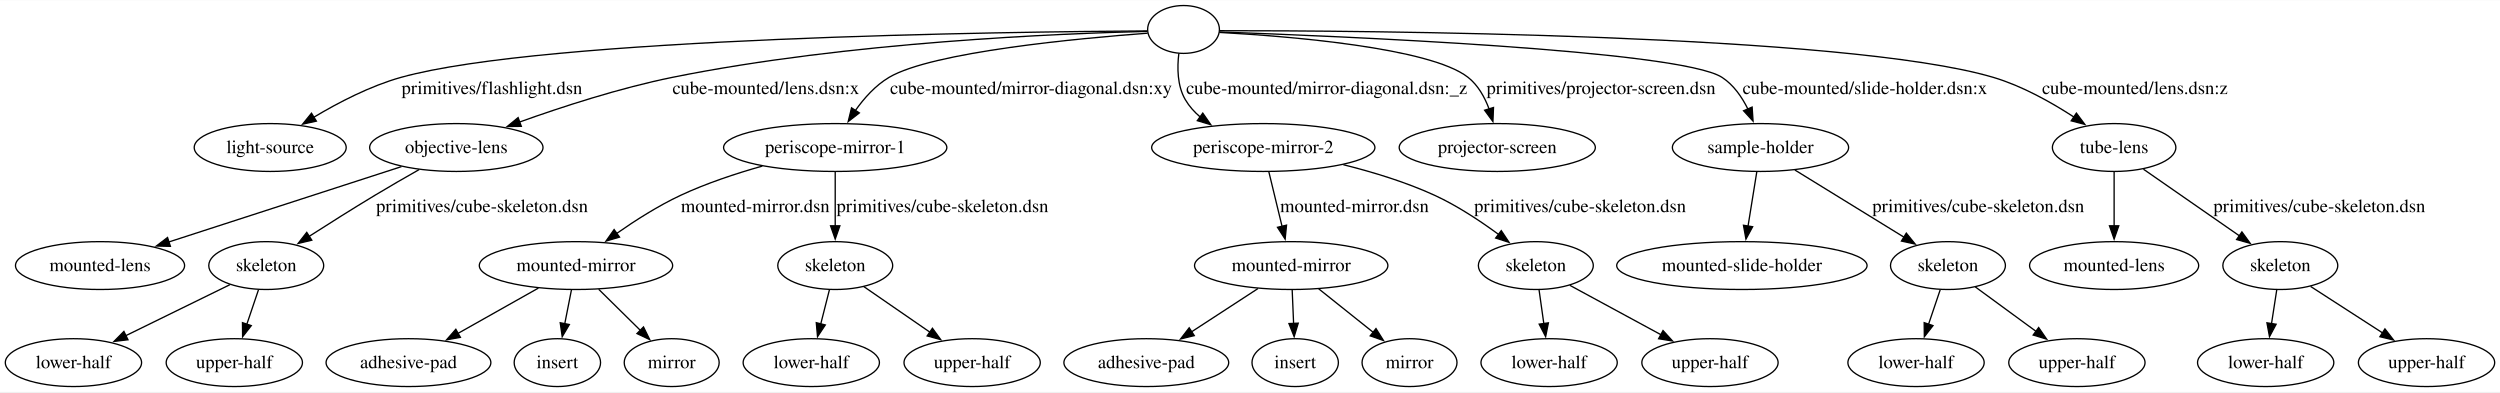
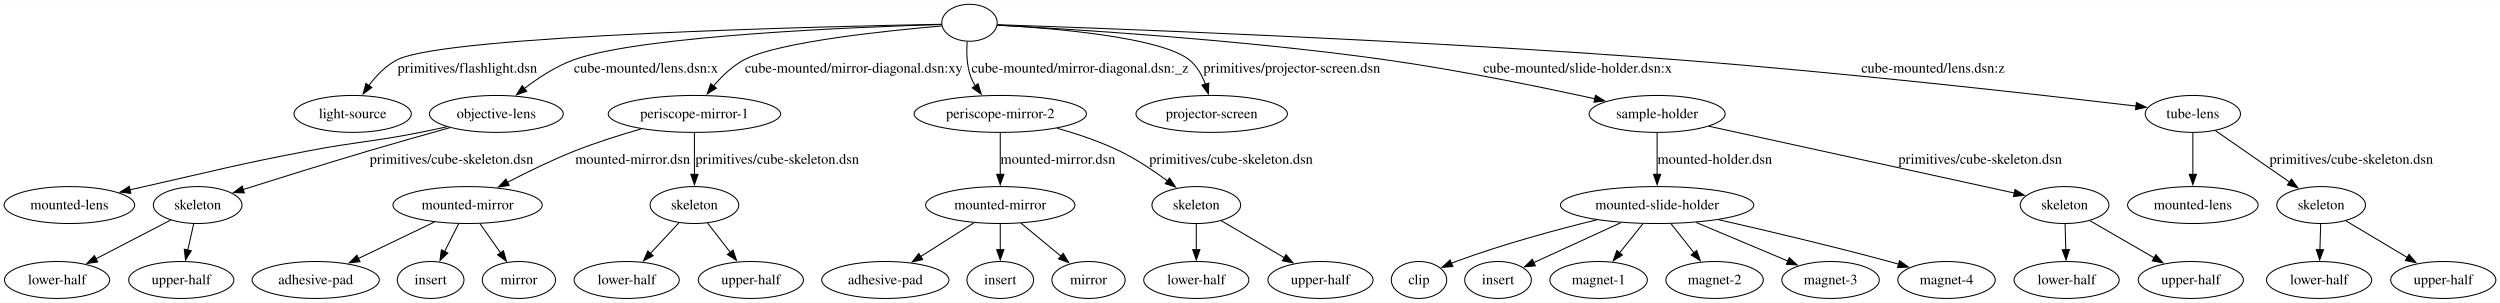
- <svg xmlns="http://www.w3.org/2000/svg" width="1881pt" height="295pt" viewBox="0.00 0.00 1880.51 294.60">
+ <svg xmlns="http://www.w3.org/2000/svg" width="2436pt" height="295pt" viewBox="0.00 0.00 2435.86 294.60">
  <g id="graph0" class="graph" transform="scale(1 1) rotate(0) translate(4 290.6)">
-     <polygon fill="white" stroke="none" points="-4,4 -4,-290.6 1876.51,-290.6 1876.51,4 -4,4" />
+     <polygon fill="white" stroke="none" points="-4,4 -4,-290.6 2431.86,-290.6 2431.86,4 -4,4" />
    <g id="node1" class="node">
-       <ellipse fill="none" stroke="black" cx="886.25" cy="-268.6" rx="27" ry="18" />
+       <ellipse fill="none" stroke="black" cx="940.6" cy="-268.6" rx="27" ry="18" />
    </g>
    <g id="node2" class="node">
-       <ellipse fill="none" stroke="black" cx="199.25" cy="-179.8" rx="57.16" ry="18" />
-       <text text-anchor="middle" x="199.25" y="-175.6" font-family="Times,serif" font-size="14.00">light-source</text>
+       <ellipse fill="none" stroke="black" cx="339.6" cy="-179.8" rx="57.16" ry="18" />
+       <text text-anchor="middle" x="339.6" y="-175.6" font-family="Times,serif" font-size="14.00">light-source</text>
    </g>
    <g id="edge1" class="edge">
-       <path fill="none" stroke="black" d="M859,-267.5C758.03,-266.89 405.47,-262.61 297.76,-232.6 274.52,-226.12 250.51,-213.64 232.02,-202.55" />
-       <polygon fill="black" stroke="black" points="233.98,-199.65 223.64,-197.38 230.31,-205.61 233.98,-199.65" />
-       <text text-anchor="middle" x="366.01" y="-220" font-family="Times,serif" font-size="14.00">primitives/flashlight.dsn</text>
+       <path fill="none" stroke="black" d="M913.45,-267.14C808.22,-265.21 430.73,-256.63 383.11,-232.6 371.94,-226.96 362.54,-217.05 355.36,-207.4" />
+       <polygon fill="black" stroke="black" points="358.33,-205.53 349.8,-199.25 352.54,-209.48 358.33,-205.53" />
+       <text text-anchor="middle" x="451.36" y="-220" font-family="Times,serif" font-size="14.00">primitives/flashlight.dsn</text>
    </g>
    <g id="node3" class="node">
-       <ellipse fill="none" stroke="black" cx="339.25" cy="-179.8" rx="65.2" ry="18" />
-       <text text-anchor="middle" x="339.25" y="-175.6" font-family="Times,serif" font-size="14.00">objective-lens</text>
+       <ellipse fill="none" stroke="black" cx="479.6" cy="-179.8" rx="65.2" ry="18" />
+       <text text-anchor="middle" x="479.6" y="-175.6" font-family="Times,serif" font-size="14.00">objective-lens</text>
    </g>
    <g id="edge2" class="edge">
-       <path fill="none" stroke="black" d="M858.93,-267.14C795.56,-265.65 633.9,-259.3 501.89,-232.6 462.23,-224.58 418.6,-210.37 386.52,-198.87" />
-       <polygon fill="black" stroke="black" points="388.13,-195.73 377.53,-195.6 385.73,-202.3 388.13,-195.73" />
-       <text text-anchor="middle" x="572.07" y="-220" font-family="Times,serif" font-size="14.00">cube-mounted/lens.dsn:x</text>
+       <path fill="none" stroke="black" d="M913.36,-266.91C836.86,-264.68 621.37,-256.41 555.24,-232.6 537.72,-226.29 520.41,-214.93 506.79,-204.45" />
+       <polygon fill="black" stroke="black" points="509.16,-201.87 499.17,-198.36 504.79,-207.34 509.16,-201.87" />
+       <text text-anchor="middle" x="625.42" y="-220" font-family="Times,serif" font-size="14.00">cube-mounted/lens.dsn:x</text>
    </g>
    <g id="node8" class="node">
-       <ellipse fill="none" stroke="black" cx="624.25" cy="-179.8" rx="83.97" ry="18" />
-       <text text-anchor="middle" x="624.25" y="-175.6" font-family="Times,serif" font-size="14.00">periscope-mirror-1</text>
+       <ellipse fill="none" stroke="black" cx="672.6" cy="-179.8" rx="83.97" ry="18" />
+       <text text-anchor="middle" x="672.6" y="-175.6" font-family="Times,serif" font-size="14.00">periscope-mirror-1</text>
    </g>
    <g id="edge3" class="edge">
-       <path fill="none" stroke="black" d="M859.3,-265.8C807.74,-261.97 697.35,-251.74 664.81,-232.6 654.58,-226.58 645.97,-216.92 639.36,-207.56" />
-       <polygon fill="black" stroke="black" points="642.4,-205.82 634.02,-199.34 636.53,-209.64 642.4,-205.82" />
-       <text text-anchor="middle" x="771.53" y="-220" font-family="Times,serif" font-size="14.00">cube-mounted/mirror-diagonal.dsn:xy</text>
+       <path fill="none" stroke="black" d="M913.65,-265.49C862.63,-261.14 754.13,-250.1 721.16,-232.6 709.61,-226.47 699.29,-216.52 691.17,-206.98" />
+       <polygon fill="black" stroke="black" points="694,-204.91 685.03,-199.27 688.52,-209.27 694,-204.91" />
+       <text text-anchor="middle" x="827.88" y="-220" font-family="Times,serif" font-size="14.00">cube-mounted/mirror-diagonal.dsn:xy</text>
    </g>
    <g id="node16" class="node">
-       <ellipse fill="none" stroke="black" cx="946.25" cy="-179.8" rx="83.97" ry="18" />
-       <text text-anchor="middle" x="946.25" y="-175.6" font-family="Times,serif" font-size="14.00">periscope-mirror-2</text>
+       <ellipse fill="none" stroke="black" cx="970.6" cy="-179.8" rx="83.97" ry="18" />
+       <text text-anchor="middle" x="970.6" y="-175.6" font-family="Times,serif" font-size="14.00">periscope-mirror-2</text>
    </g>
    <g id="edge4" class="edge">
-       <path fill="none" stroke="black" d="M882.73,-250.61C881.42,-239.91 881.51,-226.2 887.59,-215.8 890.51,-210.81 894.45,-206.45 898.91,-202.66" />
-       <polygon fill="black" stroke="black" points="900.73,-205.67 906.77,-196.96 896.62,-200 900.73,-205.67" />
-       <text text-anchor="middle" x="993.92" y="-220" font-family="Times,serif" font-size="14.00">cube-mounted/mirror-diagonal.dsn:_z</text>
+       <path fill="none" stroke="black" d="M938.3,-250.27C937.59,-239.95 937.87,-226.76 941.94,-215.8 943.07,-212.76 944.58,-209.8 946.32,-206.96" />
+       <polygon fill="black" stroke="black" points="948.98,-209.25 952,-199.09 943.31,-205.15 948.98,-209.25" />
+       <text text-anchor="middle" x="1048.27" y="-220" font-family="Times,serif" font-size="14.00">cube-mounted/mirror-diagonal.dsn:_z</text>
    </g>
    <g id="node24" class="node">
-       <ellipse fill="none" stroke="black" cx="1122.25" cy="-179.8" rx="73.77" ry="18" />
-       <text text-anchor="middle" x="1122.25" y="-175.6" font-family="Times,serif" font-size="14.00">projector-screen</text>
+       <ellipse fill="none" stroke="black" cx="1176.6" cy="-179.8" rx="73.77" ry="18" />
+       <text text-anchor="middle" x="1176.6" y="-175.6" font-family="Times,serif" font-size="14.00">projector-screen</text>
    </g>
    <g id="edge5" class="edge">
-       <path fill="none" stroke="black" d="M913.17,-266.38C964,-263.58 1071.61,-255.09 1100.25,-232.6 1107.82,-226.66 1112.82,-217.63 1116.11,-208.76" />
-       <polygon fill="black" stroke="black" points="1119.42,-209.9 1118.98,-199.31 1112.72,-207.86 1119.42,-209.9" />
-       <text text-anchor="middle" x="1200.31" y="-220" font-family="Times,serif" font-size="14.00">primitives/projector-screen.dsn</text>
+       <path fill="none" stroke="black" d="M967.52,-266.38C1018.35,-263.58 1125.96,-255.09 1154.6,-232.6 1162.17,-226.66 1167.17,-217.63 1170.46,-208.76" />
+       <polygon fill="black" stroke="black" points="1173.77,-209.9 1173.33,-199.31 1167.07,-207.86 1173.77,-209.9" />
+       <text text-anchor="middle" x="1254.66" y="-220" font-family="Times,serif" font-size="14.00">primitives/projector-screen.dsn</text>
    </g>
    <g id="node25" class="node">
-       <ellipse fill="none" stroke="black" cx="1320.25" cy="-179.8" rx="66.28" ry="18" />
-       <text text-anchor="middle" x="1320.25" y="-175.6" font-family="Times,serif" font-size="14.00">sample-holder</text>
+       <ellipse fill="none" stroke="black" cx="1610.6" cy="-179.8" rx="66.28" ry="18" />
+       <text text-anchor="middle" x="1610.6" y="-175.6" font-family="Times,serif" font-size="14.00">sample-holder</text>
    </g>
    <g id="edge6" class="edge">
-       <path fill="none" stroke="black" d="M913.42,-266.72C999.06,-263.73 1259.61,-253.03 1291.25,-232.6 1299.97,-226.97 1306.31,-217.77 1310.8,-208.67" />
-       <polygon fill="black" stroke="black" points="1313.95,-210.21 1314.66,-199.64 1307.51,-207.46 1313.95,-210.21" />
-       <text text-anchor="middle" x="1398.79" y="-220" font-family="Times,serif" font-size="14.00">cube-mounted/slide-holder.dsn:x</text>
+       <path fill="none" stroke="black" d="M967.73,-266.26C1033.04,-262.81 1204.08,-252.49 1345.6,-232.6 1416.24,-222.67 1496.54,-206.24 1550.05,-194.55" />
+       <polygon fill="black" stroke="black" points="1550.56,-198.02 1559.57,-192.46 1549.06,-191.19 1550.56,-198.02" />
+       <text text-anchor="middle" x="1533.13" y="-220" font-family="Times,serif" font-size="14.00">cube-mounted/slide-holder.dsn:x</text>
+     </g>
+     <g id="node36" class="node">
+       <ellipse fill="none" stroke="black" cx="2132.6" cy="-179.8" rx="46.43" ry="18" />
+       <text text-anchor="middle" x="2132.6" y="-175.6" font-family="Times,serif" font-size="14.00">tube-lens</text>
+     </g>
+     <g id="edge7" class="edge">
+       <path fill="none" stroke="black" d="M967.88,-266.72C1060.66,-263.63 1372.55,-252.35 1629.6,-232.6 1792.66,-220.07 1984.75,-198.35 2077.28,-187.45" />
+       <polygon fill="black" stroke="black" points="2077.58,-190.93 2087.1,-186.28 2076.76,-183.98 2077.58,-190.93" />
+       <text text-anchor="middle" x="1879.43" y="-220" font-family="Times,serif" font-size="14.00">cube-mounted/lens.dsn:z</text>
+     </g>
+     <g id="node4" class="node">
+       <ellipse fill="none" stroke="black" cx="63.6" cy="-91" rx="63.6" ry="18" />
+       <text text-anchor="middle" x="63.6" y="-86.8" font-family="Times,serif" font-size="14.00">mounted-lens</text>
+     </g>
+     <g id="edge8" class="edge">
+       <path fill="none" stroke="black" d="M431.53,-167.3C422.92,-165.37 414.01,-163.46 405.6,-161.8 357.43,-152.3 344.83,-153.02 296.6,-143.8 225.12,-130.13 207.6,-124.99 136.6,-109 132.03,-107.97 127.3,-106.9 122.55,-105.81" />
+       <polygon fill="black" stroke="black" points="123.49,-102.43 112.96,-103.6 121.92,-109.25 123.49,-102.43" />
+     </g>
+     <g id="node5" class="node">
+       <ellipse fill="none" stroke="black" cx="188.6" cy="-91" rx="43.22" ry="18" />
+       <text text-anchor="middle" x="188.6" y="-86.8" font-family="Times,serif" font-size="14.00">skeleton</text>
+     </g>
+     <g id="edge9" class="edge">
+       <path fill="none" stroke="black" d="M434.62,-166.46C410.96,-159.88 381.48,-151.57 355.25,-143.8 313.62,-131.47 266.38,-116.72 232.85,-106.11" />
+       <polygon fill="black" stroke="black" points="234.07,-102.83 223.48,-103.14 231.95,-109.5 234.07,-102.83" />
+       <text text-anchor="middle" x="435.92" y="-131.2" font-family="Times,serif" font-size="14.00">primitives/cube-skeleton.dsn</text>
+     </g>
+     <g id="node6" class="node">
+       <ellipse fill="none" stroke="black" cx="51.6" cy="-18" rx="51.25" ry="18" />
+       <text text-anchor="middle" x="51.6" y="-13.8" font-family="Times,serif" font-size="14.00">lower-half</text>
+     </g>
+     <g id="edge10" class="edge">
+       <path fill="none" stroke="black" d="M162.19,-76.31C141.55,-65.62 112.6,-50.61 89.5,-38.64" />
+       <polygon fill="black" stroke="black" points="91.18,-35.57 80.69,-34.08 87.96,-41.78 91.18,-35.57" />
+     </g>
+     <g id="node7" class="node">
+       <ellipse fill="none" stroke="black" cx="172.6" cy="-18" rx="51.25" ry="18" />
+       <text text-anchor="middle" x="172.6" y="-13.8" font-family="Times,serif" font-size="14.00">upper-half</text>
+     </g>
+     <g id="edge11" class="edge">
+       <path fill="none" stroke="black" d="M184.73,-72.81C183,-65.14 180.92,-55.89 178.97,-47.24" />
+       <polygon fill="black" stroke="black" points="182.39,-46.49 176.77,-37.51 175.56,-48.03 182.39,-46.49" />
+     </g>
+     <g id="node9" class="node">
+       <ellipse fill="none" stroke="black" cx="451.6" cy="-91" rx="72.72" ry="18" />
+       <text text-anchor="middle" x="451.6" y="-86.8" font-family="Times,serif" font-size="14.00">mounted-mirror</text>
+     </g>
+     <g id="edge12" class="edge">
+       <path fill="none" stroke="black" d="M620.7,-165.21C600.34,-159.35 576.94,-151.97 556.23,-143.8 533.86,-134.97 509.74,-123.19 490.31,-113.1" />
+       <polygon fill="black" stroke="black" points="492.14,-110.11 481.66,-108.56 488.89,-116.31 492.14,-110.11" />
+       <text text-anchor="middle" x="612.42" y="-131.2" font-family="Times,serif" font-size="14.00">mounted-mirror.dsn</text>
+     </g>
+     <g id="node13" class="node">
+       <ellipse fill="none" stroke="black" cx="672.6" cy="-91" rx="43.22" ry="18" />
+       <text text-anchor="middle" x="672.6" y="-86.8" font-family="Times,serif" font-size="14.00">skeleton</text>
+     </g>
+     <g id="edge13" class="edge">
+       <path fill="none" stroke="black" d="M672.6,-161.65C672.6,-149.96 672.6,-134.19 672.6,-120.62" />
+       <polygon fill="black" stroke="black" points="676.1,-120.92 672.6,-110.92 669.1,-120.92 676.1,-120.92" />
+       <text text-anchor="middle" x="753.28" y="-131.2" font-family="Times,serif" font-size="14.00">primitives/cube-skeleton.dsn</text>
+     </g>
+     <g id="node10" class="node">
+       <ellipse fill="none" stroke="black" cx="303.6" cy="-18" rx="61.98" ry="18" />
+       <text text-anchor="middle" x="303.6" y="-13.8" font-family="Times,serif" font-size="14.00">adhesive-pad</text>
+     </g>
+     <g id="edge14" class="edge">
+       <path fill="none" stroke="black" d="M419.49,-74.59C397.74,-64.16 368.79,-50.27 345.27,-38.99" />
+       <polygon fill="black" stroke="black" points="346.79,-35.83 336.26,-34.67 343.76,-42.15 346.79,-35.83" />
+     </g>
+     <g id="node11" class="node">
+       <ellipse fill="none" stroke="black" cx="415.6" cy="-18" rx="32.49" ry="18" />
+       <text text-anchor="middle" x="415.6" y="-13.8" font-family="Times,serif" font-size="14.00">insert</text>
+     </g>
+     <g id="edge15" class="edge">
+       <path fill="none" stroke="black" d="M442.89,-72.81C438.76,-64.67 433.73,-54.76 429.13,-45.67" />
+       <polygon fill="black" stroke="black" points="432.32,-44.23 424.67,-36.89 426.07,-47.39 432.32,-44.23" />
+     </g>
+     <g id="node12" class="node">
+       <ellipse fill="none" stroke="black" cx="501.6" cy="-18" rx="35.71" ry="18" />
+       <text text-anchor="middle" x="501.6" y="-13.8" font-family="Times,serif" font-size="14.00">mirror</text>
+     </g>
+     <g id="edge16" class="edge">
+       <path fill="none" stroke="black" d="M463.71,-72.81C469.71,-64.28 477.09,-53.81 483.73,-44.38" />
+       <polygon fill="black" stroke="black" points="486.53,-46.48 489.42,-36.29 480.81,-42.45 486.53,-46.48" />
+     </g>
+     <g id="node14" class="node">
+       <ellipse fill="none" stroke="black" cx="606.6" cy="-18" rx="51.25" ry="18" />
+       <text text-anchor="middle" x="606.6" y="-13.8" font-family="Times,serif" font-size="14.00">lower-half</text>
+     </g>
+     <g id="edge17" class="edge">
+       <path fill="none" stroke="black" d="M657.63,-73.89C649.39,-65.03 638.99,-53.84 629.74,-43.89" />
+       <polygon fill="black" stroke="black" points="632.38,-41.59 623.01,-36.65 627.25,-46.36 632.38,-41.59" />
+     </g>
+     <g id="node15" class="node">
+       <ellipse fill="none" stroke="black" cx="727.6" cy="-18" rx="51.25" ry="18" />
+       <text text-anchor="middle" x="727.6" y="-13.8" font-family="Times,serif" font-size="14.00">upper-half</text>
+     </g>
+     <g id="edge18" class="edge">
+       <path fill="none" stroke="black" d="M685.36,-73.53C691.93,-65.05 700.09,-54.52 707.48,-44.97" />
+       <polygon fill="black" stroke="black" points="710.25,-47.12 713.61,-37.07 704.72,-42.83 710.25,-47.12" />
+     </g>
+     <g id="node17" class="node">
+       <ellipse fill="none" stroke="black" cx="970.6" cy="-91" rx="72.72" ry="18" />
+       <text text-anchor="middle" x="970.6" y="-86.8" font-family="Times,serif" font-size="14.00">mounted-mirror</text>
+     </g>
+     <g id="edge19" class="edge">
+       <path fill="none" stroke="black" d="M970.6,-161.65C970.6,-149.96 970.6,-134.19 970.6,-120.62" />
+       <polygon fill="black" stroke="black" points="974.1,-120.92 970.6,-110.92 967.1,-120.92 974.1,-120.92" />
+       <text text-anchor="middle" x="1026.79" y="-131.2" font-family="Times,serif" font-size="14.00">mounted-mirror.dsn</text>
+     </g>
+     <g id="node21" class="node">
+       <ellipse fill="none" stroke="black" cx="1161.6" cy="-91" rx="43.22" ry="18" />
+       <text text-anchor="middle" x="1161.6" y="-86.8" font-family="Times,serif" font-size="14.00">skeleton</text>
+     </g>
+     <g id="edge20" class="edge">
+       <path fill="none" stroke="black" d="M1025.92,-165.9C1045.59,-160.34 1067.55,-152.97 1086.6,-143.8 1103.17,-135.82 1120.15,-124.42 1133.75,-114.34" />
+       <polygon fill="black" stroke="black" points="1135.53,-117.38 1141.38,-108.55 1131.3,-111.81 1135.53,-117.38" />
+       <text text-anchor="middle" x="1195.44" y="-131.2" font-family="Times,serif" font-size="14.00">primitives/cube-skeleton.dsn</text>
+     </g>
+     <g id="node18" class="node">
+       <ellipse fill="none" stroke="black" cx="858.6" cy="-18" rx="61.98" ry="18" />
+       <text text-anchor="middle" x="858.6" y="-13.8" font-family="Times,serif" font-size="14.00">adhesive-pad</text>
+     </g>
+     <g id="edge21" class="edge">
+       <path fill="none" stroke="black" d="M944.91,-73.71C929.47,-63.92 909.63,-51.35 892.87,-40.72" />
+       <polygon fill="black" stroke="black" points="895.01,-37.93 884.69,-35.54 891.26,-43.85 895.01,-37.93" />
+     </g>
+     <g id="node19" class="node">
+       <ellipse fill="none" stroke="black" cx="970.6" cy="-18" rx="32.49" ry="18" />
+       <text text-anchor="middle" x="970.6" y="-13.8" font-family="Times,serif" font-size="14.00">insert</text>
+     </g>
+     <g id="edge22" class="edge">
+       <path fill="none" stroke="black" d="M970.6,-72.81C970.6,-65.23 970.6,-56.1 970.6,-47.54" />
+       <polygon fill="black" stroke="black" points="974.1,-47.54 970.6,-37.54 967.1,-47.54 974.1,-47.54" />
+     </g>
+     <g id="node20" class="node">
+       <ellipse fill="none" stroke="black" cx="1056.6" cy="-18" rx="35.71" ry="18" />
+       <text text-anchor="middle" x="1056.6" y="-13.8" font-family="Times,serif" font-size="14.00">mirror</text>
+     </g>
+     <g id="edge23" class="edge">
+       <path fill="none" stroke="black" d="M990.55,-73.53C1002.21,-63.91 1017.08,-51.63 1029.76,-41.16" />
+       <polygon fill="black" stroke="black" points="1031.87,-43.96 1037.35,-34.89 1027.41,-38.56 1031.87,-43.96" />
+     </g>
+     <g id="node22" class="node">
+       <ellipse fill="none" stroke="black" cx="1161.6" cy="-18" rx="51.25" ry="18" />
+       <text text-anchor="middle" x="1161.6" y="-13.8" font-family="Times,serif" font-size="14.00">lower-half</text>
+     </g>
+     <g id="edge24" class="edge">
+       <path fill="none" stroke="black" d="M1161.6,-72.81C1161.6,-65.23 1161.6,-56.1 1161.6,-47.54" />
+       <polygon fill="black" stroke="black" points="1165.1,-47.54 1161.6,-37.54 1158.1,-47.54 1165.1,-47.54" />
+     </g>
+     <g id="node23" class="node">
+       <ellipse fill="none" stroke="black" cx="1282.6" cy="-18" rx="51.25" ry="18" />
+       <text text-anchor="middle" x="1282.6" y="-13.8" font-family="Times,serif" font-size="14.00">upper-half</text>
+     </g>
+     <g id="edge25" class="edge">
+       <path fill="none" stroke="black" d="M1185.8,-75.8C1203.42,-65.46 1227.55,-51.3 1247.32,-39.7" />
+       <polygon fill="black" stroke="black" points="1249.04,-42.75 1255.89,-34.67 1245.5,-36.72 1249.04,-42.75" />
+     </g>
+     <g id="node26" class="node">
+       <ellipse fill="none" stroke="black" cx="1610.6" cy="-91" rx="94.17" ry="18" />
+       <text text-anchor="middle" x="1610.6" y="-86.8" font-family="Times,serif" font-size="14.00">mounted-slide-holder</text>
+     </g>
+     <g id="edge26" class="edge">
+       <path fill="none" stroke="black" d="M1610.6,-161.65C1610.6,-149.96 1610.6,-134.19 1610.6,-120.62" />
+       <polygon fill="black" stroke="black" points="1614.1,-120.92 1610.6,-110.92 1607.1,-120.92 1614.1,-120.92" />
+       <text text-anchor="middle" x="1666.79" y="-131.2" font-family="Times,serif" font-size="14.00">mounted-holder.dsn</text>
+     </g>
+     <g id="node33" class="node">
+       <ellipse fill="none" stroke="black" cx="2007.6" cy="-91" rx="43.22" ry="18" />
+       <text text-anchor="middle" x="2007.6" y="-86.8" font-family="Times,serif" font-size="14.00">skeleton</text>
+     </g>
+     <g id="edge27" class="edge">
+       <path fill="none" stroke="black" d="M1660.88,-167.81C1737.59,-151.04 1882.89,-119.27 1958.74,-102.68" />
+       <polygon fill="black" stroke="black" points="1959.36,-106.13 1968.38,-100.58 1957.86,-99.29 1959.36,-106.13" />
+       <text text-anchor="middle" x="1925.34" y="-131.2" font-family="Times,serif" font-size="14.00">primitives/cube-skeleton.dsn</text>
+     </g>
+     <g id="node27" class="node">
+       <ellipse fill="none" stroke="black" cx="1378.6" cy="-18" rx="27" ry="18" />
+       <text text-anchor="middle" x="1378.6" y="-13.8" font-family="Times,serif" font-size="14.00">clip</text>
+     </g>
+     <g id="edge28" class="edge">
+       <path fill="none" stroke="black" d="M1551.88,-76.63C1512.5,-66.99 1459.78,-52.75 1414.6,-36 1413.06,-35.43 1411.5,-34.82 1409.93,-34.18" />
+       <polygon fill="black" stroke="black" points="1411.61,-31.1 1401.05,-30.29 1408.81,-37.51 1411.61,-31.1" />
+     </g>
+     <g id="node28" class="node">
+       <ellipse fill="none" stroke="black" cx="1455.6" cy="-18" rx="32.49" ry="18" />
+       <text text-anchor="middle" x="1455.6" y="-13.8" font-family="Times,serif" font-size="14.00">insert</text>
+     </g>
+     <g id="edge29" class="edge">
+       <path fill="none" stroke="black" d="M1575.43,-73.89C1549.95,-62.22 1515.67,-46.51 1490.3,-34.89" />
+       <polygon fill="black" stroke="black" points="1491.95,-31.8 1481.4,-30.82 1489.04,-38.16 1491.95,-31.8" />
+     </g>
+     <g id="node29" class="node">
+       <ellipse fill="none" stroke="black" cx="1553.6" cy="-18" rx="47.5" ry="18" />
+       <text text-anchor="middle" x="1553.6" y="-13.8" font-family="Times,serif" font-size="14.00">magnet-1</text>
+     </g>
+     <g id="edge30" class="edge">
+       <path fill="none" stroke="black" d="M1596.8,-72.81C1589.98,-64.32 1581.62,-53.9 1574.07,-44.49" />
+       <polygon fill="black" stroke="black" points="1576.82,-42.33 1567.83,-36.72 1571.36,-46.71 1576.82,-42.33" />
    </g>
    <g id="node30" class="node">
-       <ellipse fill="none" stroke="black" cx="1586.25" cy="-179.8" rx="46.43" ry="18" />
-       <text text-anchor="middle" x="1586.25" y="-175.6" font-family="Times,serif" font-size="14.00">tube-lens</text>
-     </g>
-     <g id="edge7" class="edge">
-       <path fill="none" stroke="black" d="M913.42,-267.68C1016.59,-267.72 1383.92,-265.51 1495.25,-232.6 1516.97,-226.18 1539.09,-213.75 1556.09,-202.67" />
-       <polygon fill="black" stroke="black" points="1557.87,-205.69 1564.21,-197.2 1553.96,-199.88 1557.87,-205.69" />
-       <text text-anchor="middle" x="1601.88" y="-220" font-family="Times,serif" font-size="14.00">cube-mounted/lens.dsn:z</text>
-     </g>
-     <g id="node4" class="node">
-       <ellipse fill="none" stroke="black" cx="71.25" cy="-91" rx="63.6" ry="18" />
-       <text text-anchor="middle" x="71.25" y="-86.8" font-family="Times,serif" font-size="14.00">mounted-lens</text>
-     </g>
-     <g id="edge8" class="edge">
-       <path fill="none" stroke="black" d="M297.97,-165.43C250.91,-150.19 173.93,-125.26 122.93,-108.74" />
-       <polygon fill="black" stroke="black" points="124.18,-105.46 113.59,-105.71 122.02,-112.12 124.18,-105.46" />
-     </g>
-     <g id="node5" class="node">
-       <ellipse fill="none" stroke="black" cx="196.25" cy="-91" rx="43.22" ry="18" />
-       <text text-anchor="middle" x="196.25" y="-86.8" font-family="Times,serif" font-size="14.00">skeleton</text>
-     </g>
-     <g id="edge9" class="edge">
-       <path fill="none" stroke="black" d="M311.3,-163.22C300.77,-157.25 288.72,-150.31 277.9,-143.8 261.38,-133.86 243.25,-122.41 228.28,-112.81" />
-       <polygon fill="black" stroke="black" points="230.53,-110.09 220.22,-107.62 226.74,-115.98 230.53,-110.09" />
-       <text text-anchor="middle" x="358.58" y="-131.2" font-family="Times,serif" font-size="14.00">primitives/cube-skeleton.dsn</text>
-     </g>
-     <g id="node6" class="node">
-       <ellipse fill="none" stroke="black" cx="51.25" cy="-18" rx="51.25" ry="18" />
-       <text text-anchor="middle" x="51.25" y="-13.8" font-family="Times,serif" font-size="14.00">lower-half</text>
-     </g>
-     <g id="edge10" class="edge">
-       <path fill="none" stroke="black" d="M168.98,-76.65C146.87,-65.82 115.42,-50.42 90.59,-38.26" />
-       <polygon fill="black" stroke="black" points="92.27,-35.19 81.75,-33.93 89.2,-41.48 92.27,-35.19" />
-     </g>
-     <g id="node7" class="node">
-       <ellipse fill="none" stroke="black" cx="172.25" cy="-18" rx="51.25" ry="18" />
-       <text text-anchor="middle" x="172.25" y="-13.8" font-family="Times,serif" font-size="14.00">upper-half</text>
-     </g>
-     <g id="edge11" class="edge">
-       <path fill="none" stroke="black" d="M190.44,-72.81C187.79,-64.96 184.58,-55.47 181.6,-46.66" />
-       <polygon fill="black" stroke="black" points="185.01,-45.82 178.49,-37.46 178.38,-48.06 185.01,-45.82" />
-     </g>
-     <g id="node9" class="node">
-       <ellipse fill="none" stroke="black" cx="429.25" cy="-91" rx="72.72" ry="18" />
-       <text text-anchor="middle" x="429.25" y="-86.8" font-family="Times,serif" font-size="14.00">mounted-mirror</text>
-     </g>
-     <g id="edge12" class="edge">
-       <path fill="none" stroke="black" d="M569.45,-165.85C549.59,-160.25 527.28,-152.87 507.88,-143.8 491.16,-135.98 473.89,-124.98 459.81,-115.12" />
-       <polygon fill="black" stroke="black" points="462.01,-112.4 451.85,-109.42 457.94,-118.09 462.01,-112.4" />
-       <text text-anchor="middle" x="564.07" y="-131.2" font-family="Times,serif" font-size="14.00">mounted-mirror.dsn</text>
-     </g>
-     <g id="node13" class="node">
-       <ellipse fill="none" stroke="black" cx="624.25" cy="-91" rx="43.22" ry="18" />
-       <text text-anchor="middle" x="624.25" y="-86.8" font-family="Times,serif" font-size="14.00">skeleton</text>
-     </g>
-     <g id="edge13" class="edge">
-       <path fill="none" stroke="black" d="M624.25,-161.65C624.25,-149.96 624.25,-134.19 624.25,-120.62" />
-       <polygon fill="black" stroke="black" points="627.75,-120.92 624.25,-110.92 620.75,-120.92 627.75,-120.92" />
-       <text text-anchor="middle" x="704.93" y="-131.2" font-family="Times,serif" font-size="14.00">primitives/cube-skeleton.dsn</text>
-     </g>
-     <g id="node10" class="node">
-       <ellipse fill="none" stroke="black" cx="303.25" cy="-18" rx="61.98" ry="18" />
-       <text text-anchor="middle" x="303.25" y="-13.8" font-family="Times,serif" font-size="14.00">adhesive-pad</text>
-     </g>
-     <g id="edge14" class="edge">
-       <path fill="none" stroke="black" d="M400.98,-74.07C383.14,-64.02 359.9,-50.92 340.57,-40.03" />
-       <polygon fill="black" stroke="black" points="342.32,-37 331.89,-35.14 338.88,-43.09 342.32,-37" />
-     </g>
-     <g id="node11" class="node">
-       <ellipse fill="none" stroke="black" cx="415.25" cy="-18" rx="32.49" ry="18" />
-       <text text-anchor="middle" x="415.25" y="-13.8" font-family="Times,serif" font-size="14.00">insert</text>
-     </g>
-     <g id="edge15" class="edge">
-       <path fill="none" stroke="black" d="M425.86,-72.81C424.35,-65.14 422.53,-55.89 420.82,-47.24" />
-       <polygon fill="black" stroke="black" points="424.27,-46.65 418.9,-37.51 417.4,-48 424.27,-46.65" />
-     </g>
-     <g id="node12" class="node">
-       <ellipse fill="none" stroke="black" cx="501.25" cy="-18" rx="35.71" ry="18" />
-       <text text-anchor="middle" x="501.25" y="-13.8" font-family="Times,serif" font-size="14.00">mirror</text>
-     </g>
-     <g id="edge16" class="edge">
-       <path fill="none" stroke="black" d="M446.32,-73.17C455.67,-63.95 467.42,-52.37 477.64,-42.29" />
-       <polygon fill="black" stroke="black" points="480.04,-44.83 484.71,-35.32 475.13,-39.85 480.04,-44.83" />
-     </g>
-     <g id="node14" class="node">
-       <ellipse fill="none" stroke="black" cx="606.25" cy="-18" rx="51.25" ry="18" />
-       <text text-anchor="middle" x="606.25" y="-13.8" font-family="Times,serif" font-size="14.00">lower-half</text>
-     </g>
-     <g id="edge17" class="edge">
-       <path fill="none" stroke="black" d="M619.9,-72.81C617.93,-65.05 615.55,-55.68 613.34,-46.95" />
-       <polygon fill="black" stroke="black" points="616.79,-46.33 610.94,-37.5 610.01,-48.05 616.79,-46.33" />
-     </g>
-     <g id="node15" class="node">
-       <ellipse fill="none" stroke="black" cx="727.25" cy="-18" rx="51.25" ry="18" />
-       <text text-anchor="middle" x="727.25" y="-13.8" font-family="Times,serif" font-size="14.00">upper-half</text>
-     </g>
-     <g id="edge18" class="edge">
-       <path fill="none" stroke="black" d="M645.6,-75.29C660.08,-65.31 679.47,-51.94 695.72,-40.73" />
-       <polygon fill="black" stroke="black" points="697.38,-43.85 703.62,-35.29 693.4,-38.08 697.38,-43.85" />
-     </g>
-     <g id="node17" class="node">
-       <ellipse fill="none" stroke="black" cx="967.25" cy="-91" rx="72.72" ry="18" />
-       <text text-anchor="middle" x="967.25" y="-86.8" font-family="Times,serif" font-size="14.00">mounted-mirror</text>
-     </g>
-     <g id="edge19" class="edge">
-       <path fill="none" stroke="black" d="M950.4,-161.65C953.26,-149.84 957.12,-133.87 960.43,-120.21" />
-       <polygon fill="black" stroke="black" points="963.74,-121.42 962.69,-110.88 956.93,-119.78 963.74,-121.42" />
-       <text text-anchor="middle" x="1014.82" y="-131.2" font-family="Times,serif" font-size="14.00">mounted-mirror.dsn</text>
-     </g>
-     <g id="node21" class="node">
-       <ellipse fill="none" stroke="black" cx="1151.25" cy="-91" rx="43.22" ry="18" />
-       <text text-anchor="middle" x="1151.25" y="-86.8" font-family="Times,serif" font-size="14.00">skeleton</text>
-     </g>
-     <g id="edge20" class="edge">
-       <path fill="none" stroke="black" d="M1006.47,-166.87C1028.66,-161.34 1053.65,-153.75 1075.25,-143.8 1092.22,-135.98 1109.56,-124.49 1123.38,-114.32" />
-       <polygon fill="black" stroke="black" points="1125.26,-117.28 1131.13,-108.46 1121.04,-111.7 1125.26,-117.28" />
-       <text text-anchor="middle" x="1184.53" y="-131.2" font-family="Times,serif" font-size="14.00">primitives/cube-skeleton.dsn</text>
-     </g>
-     <g id="node18" class="node">
-       <ellipse fill="none" stroke="black" cx="858.25" cy="-18" rx="61.98" ry="18" />
-       <text text-anchor="middle" x="858.25" y="-13.8" font-family="Times,serif" font-size="14.00">adhesive-pad</text>
-     </g>
-     <g id="edge21" class="edge">
-       <path fill="none" stroke="black" d="M942.25,-73.71C927.46,-64.08 908.54,-51.76 892.4,-41.24" />
-       <polygon fill="black" stroke="black" points="894.33,-38.32 884.04,-35.79 890.51,-44.19 894.33,-38.32" />
-     </g>
-     <g id="node19" class="node">
-       <ellipse fill="none" stroke="black" cx="970.25" cy="-18" rx="32.49" ry="18" />
-       <text text-anchor="middle" x="970.25" y="-13.8" font-family="Times,serif" font-size="14.00">insert</text>
-     </g>
-     <g id="edge22" class="edge">
-       <path fill="none" stroke="black" d="M967.98,-72.81C968.3,-65.14 968.69,-55.89 969.06,-47.24" />
-       <polygon fill="black" stroke="black" points="972.54,-47.68 969.47,-37.54 965.55,-47.38 972.54,-47.68" />
-     </g>
-     <g id="node20" class="node">
-       <ellipse fill="none" stroke="black" cx="1056.25" cy="-18" rx="35.71" ry="18" />
-       <text text-anchor="middle" x="1056.25" y="-13.8" font-family="Times,serif" font-size="14.00">mirror</text>
-     </g>
-     <g id="edge23" class="edge">
-       <path fill="none" stroke="black" d="M987.9,-73.53C1000.16,-63.75 1015.86,-51.22 1029.12,-40.64" />
-       <polygon fill="black" stroke="black" points="1031.02,-43.61 1036.66,-34.63 1026.66,-38.13 1031.02,-43.61" />
-     </g>
-     <g id="node22" class="node">
-       <ellipse fill="none" stroke="black" cx="1161.25" cy="-18" rx="51.25" ry="18" />
-       <text text-anchor="middle" x="1161.25" y="-13.8" font-family="Times,serif" font-size="14.00">lower-half</text>
-     </g>
-     <g id="edge24" class="edge">
-       <path fill="none" stroke="black" d="M1153.67,-72.81C1154.75,-65.14 1156.06,-55.89 1157.28,-47.24" />
-       <polygon fill="black" stroke="black" points="1160.71,-47.92 1158.64,-37.53 1153.78,-46.94 1160.71,-47.92" />
-     </g>
-     <g id="node23" class="node">
-       <ellipse fill="none" stroke="black" cx="1282.25" cy="-18" rx="51.25" ry="18" />
-       <text text-anchor="middle" x="1282.25" y="-13.8" font-family="Times,serif" font-size="14.00">upper-half</text>
-     </g>
-     <g id="edge25" class="edge">
-       <path fill="none" stroke="black" d="M1176.82,-76.14C1196.36,-65.55 1223.57,-50.8 1245.45,-38.94" />
-       <polygon fill="black" stroke="black" points="1246.94,-42.12 1254.07,-34.28 1243.61,-35.96 1246.94,-42.12" />
-     </g>
-     <g id="node26" class="node">
-       <ellipse fill="none" stroke="black" cx="1306.25" cy="-91" rx="94.17" ry="18" />
-       <text text-anchor="middle" x="1306.25" y="-86.8" font-family="Times,serif" font-size="14.00">mounted-slide-holder</text>
-     </g>
-     <g id="edge26" class="edge">
-       <path fill="none" stroke="black" d="M1317.49,-161.65C1315.6,-149.96 1313.06,-134.19 1310.87,-120.62" />
-       <polygon fill="black" stroke="black" points="1314.35,-120.22 1309.3,-110.9 1307.44,-121.33 1314.35,-120.22" />
-     </g>
-     <g id="node27" class="node">
-       <ellipse fill="none" stroke="black" cx="1461.25" cy="-91" rx="43.22" ry="18" />
-       <text text-anchor="middle" x="1461.25" y="-86.8" font-family="Times,serif" font-size="14.00">skeleton</text>
-     </g>
-     <g id="edge27" class="edge">
-       <path fill="none" stroke="black" d="M1346.11,-162.88C1369.17,-148.68 1403.06,-127.83 1428.1,-112.41" />
-       <polygon fill="black" stroke="black" points="1429.93,-115.4 1436.61,-107.17 1426.26,-109.43 1429.93,-115.4" />
-       <text text-anchor="middle" x="1484.06" y="-131.2" font-family="Times,serif" font-size="14.00">primitives/cube-skeleton.dsn</text>
-     </g>
-     <g id="node28" class="node">
-       <ellipse fill="none" stroke="black" cx="1437.25" cy="-18" rx="51.25" ry="18" />
-       <text text-anchor="middle" x="1437.25" y="-13.8" font-family="Times,serif" font-size="14.00">lower-half</text>
-     </g>
-     <g id="edge28" class="edge">
-       <path fill="none" stroke="black" d="M1455.44,-72.81C1452.79,-64.96 1449.58,-55.47 1446.6,-46.66" />
-       <polygon fill="black" stroke="black" points="1450.01,-45.82 1443.49,-37.46 1443.38,-48.06 1450.01,-45.82" />
-     </g>
-     <g id="node29" class="node">
-       <ellipse fill="none" stroke="black" cx="1558.25" cy="-18" rx="51.25" ry="18" />
-       <text text-anchor="middle" x="1558.25" y="-13.8" font-family="Times,serif" font-size="14.00">upper-half</text>
-     </g>
-     <g id="edge29" class="edge">
-       <path fill="none" stroke="black" d="M1481.82,-74.94C1495.18,-65.17 1512.82,-52.25 1527.79,-41.3" />
-       <polygon fill="black" stroke="black" points="1529.48,-44.4 1535.48,-35.67 1525.35,-38.75 1529.48,-44.4" />
+       <ellipse fill="none" stroke="black" cx="1666.6" cy="-18" rx="47.5" ry="18" />
+       <text text-anchor="middle" x="1666.6" y="-13.8" font-family="Times,serif" font-size="14.00">magnet-2</text>
+     </g>
+     <g id="edge31" class="edge">
+       <path fill="none" stroke="black" d="M1624.16,-72.81C1630.86,-64.32 1639.08,-53.9 1646.5,-44.49" />
+       <polygon fill="black" stroke="black" points="1649.18,-46.75 1652.62,-36.73 1643.68,-42.41 1649.18,-46.75" />
    </g>
    <g id="node31" class="node">
-       <ellipse fill="none" stroke="black" cx="1586.25" cy="-91" rx="63.6" ry="18" />
-       <text text-anchor="middle" x="1586.25" y="-86.8" font-family="Times,serif" font-size="14.00">mounted-lens</text>
-     </g>
-     <g id="edge30" class="edge">
-       <path fill="none" stroke="black" d="M1586.25,-161.65C1586.25,-149.96 1586.25,-134.19 1586.25,-120.62" />
-       <polygon fill="black" stroke="black" points="1589.75,-120.92 1586.25,-110.92 1582.75,-120.92 1589.75,-120.92" />
+       <ellipse fill="none" stroke="black" cx="1779.6" cy="-18" rx="47.5" ry="18" />
+       <text text-anchor="middle" x="1779.6" y="-13.8" font-family="Times,serif" font-size="14.00">magnet-3</text>
+     </g>
+     <g id="edge32" class="edge">
+       <path fill="none" stroke="black" d="M1648.53,-74.07C1675.16,-62.88 1710.77,-47.92 1738.15,-36.41" />
+       <polygon fill="black" stroke="black" points="1739.32,-39.72 1747.19,-32.62 1736.61,-33.26 1739.32,-39.72" />
    </g>
    <g id="node32" class="node">
-       <ellipse fill="none" stroke="black" cx="1711.25" cy="-91" rx="43.22" ry="18" />
-       <text text-anchor="middle" x="1711.25" y="-86.8" font-family="Times,serif" font-size="14.00">skeleton</text>
-     </g>
-     <g id="edge31" class="edge">
-       <path fill="none" stroke="black" d="M1608.31,-163.48C1628.34,-149.58 1658.07,-128.93 1680.44,-113.4" />
-       <polygon fill="black" stroke="black" points="1682.37,-116.32 1688.59,-107.74 1678.38,-110.57 1682.37,-116.32" />
-       <text text-anchor="middle" x="1740.63" y="-131.2" font-family="Times,serif" font-size="14.00">primitives/cube-skeleton.dsn</text>
-     </g>
-     <g id="node33" class="node">
-       <ellipse fill="none" stroke="black" cx="1700.25" cy="-18" rx="51.25" ry="18" />
-       <text text-anchor="middle" x="1700.25" y="-13.8" font-family="Times,serif" font-size="14.00">lower-half</text>
-     </g>
-     <g id="edge32" class="edge">
-       <path fill="none" stroke="black" d="M1708.59,-72.81C1707.4,-65.14 1705.97,-55.89 1704.63,-47.24" />
-       <polygon fill="black" stroke="black" points="1708.11,-46.87 1703.12,-37.52 1701.2,-47.94 1708.11,-46.87" />
+       <ellipse fill="none" stroke="black" cx="1892.6" cy="-18" rx="47.5" ry="18" />
+       <text text-anchor="middle" x="1892.6" y="-13.8" font-family="Times,serif" font-size="14.00">magnet-4</text>
+     </g>
+     <g id="edge33" class="edge">
+       <path fill="none" stroke="black" d="M1670.33,-76.76C1716.04,-66.38 1780.53,-51.19 1836.6,-36 1839.68,-35.17 1842.85,-34.28 1846.04,-33.37" />
+       <polygon fill="black" stroke="black" points="1846.78,-36.8 1855.39,-30.63 1844.81,-30.08 1846.78,-36.8" />
    </g>
    <g id="node34" class="node">
-       <ellipse fill="none" stroke="black" cx="1821.25" cy="-18" rx="51.25" ry="18" />
-       <text text-anchor="middle" x="1821.25" y="-13.8" font-family="Times,serif" font-size="14.00">upper-half</text>
-     </g>
-     <g id="edge33" class="edge">
-       <path fill="none" stroke="black" d="M1734.05,-75.29C1749.76,-65.14 1770.9,-51.5 1788.42,-40.19" />
-       <polygon fill="black" stroke="black" points="1789.96,-43.37 1796.46,-35 1786.16,-37.49 1789.96,-43.37" />
+       <ellipse fill="none" stroke="black" cx="2009.6" cy="-18" rx="51.25" ry="18" />
+       <text text-anchor="middle" x="2009.6" y="-13.8" font-family="Times,serif" font-size="14.00">lower-half</text>
+     </g>
+     <g id="edge34" class="edge">
+       <path fill="none" stroke="black" d="M2008.09,-72.81C2008.3,-65.14 2008.56,-55.89 2008.81,-47.24" />
+       <polygon fill="black" stroke="black" points="2012.3,-47.64 2009.08,-37.54 2005.3,-47.44 2012.3,-47.64" />
+     </g>
+     <g id="node35" class="node">
+       <ellipse fill="none" stroke="black" cx="2130.6" cy="-18" rx="51.25" ry="18" />
+       <text text-anchor="middle" x="2130.6" y="-13.8" font-family="Times,serif" font-size="14.00">upper-half</text>
+     </g>
+     <g id="edge35" class="edge">
+       <path fill="none" stroke="black" d="M2032.2,-75.8C2050.19,-65.42 2074.87,-51.17 2095.01,-39.54" />
+       <polygon fill="black" stroke="black" points="2096.56,-42.69 2103.47,-34.66 2093.06,-36.63 2096.56,-42.69" />
+     </g>
+     <g id="node37" class="node">
+       <ellipse fill="none" stroke="black" cx="2132.6" cy="-91" rx="63.6" ry="18" />
+       <text text-anchor="middle" x="2132.6" y="-86.8" font-family="Times,serif" font-size="14.00">mounted-lens</text>
+     </g>
+     <g id="edge36" class="edge">
+       <path fill="none" stroke="black" d="M2132.6,-161.65C2132.6,-149.96 2132.6,-134.19 2132.6,-120.62" />
+       <polygon fill="black" stroke="black" points="2136.1,-120.92 2132.6,-110.92 2129.1,-120.92 2136.1,-120.92" />
+     </g>
+     <g id="node38" class="node">
+       <ellipse fill="none" stroke="black" cx="2257.6" cy="-91" rx="43.22" ry="18" />
+       <text text-anchor="middle" x="2257.6" y="-86.8" font-family="Times,serif" font-size="14.00">skeleton</text>
+     </g>
+     <g id="edge37" class="edge">
+       <path fill="none" stroke="black" d="M2154.66,-163.48C2174.69,-149.58 2204.42,-128.93 2226.79,-113.4" />
+       <polygon fill="black" stroke="black" points="2228.72,-116.32 2234.94,-107.74 2224.73,-110.57 2228.72,-116.32" />
+       <text text-anchor="middle" x="2286.98" y="-131.2" font-family="Times,serif" font-size="14.00">primitives/cube-skeleton.dsn</text>
+     </g>
+     <g id="node39" class="node">
+       <ellipse fill="none" stroke="black" cx="2255.6" cy="-18" rx="51.25" ry="18" />
+       <text text-anchor="middle" x="2255.6" y="-13.8" font-family="Times,serif" font-size="14.00">lower-half</text>
+     </g>
+     <g id="edge38" class="edge">
+       <path fill="none" stroke="black" d="M2257.12,-72.81C2256.9,-65.14 2256.64,-55.89 2256.4,-47.24" />
+       <polygon fill="black" stroke="black" points="2259.91,-47.44 2256.13,-37.54 2252.91,-47.64 2259.91,-47.44" />
+     </g>
+     <g id="node40" class="node">
+       <ellipse fill="none" stroke="black" cx="2376.6" cy="-18" rx="51.25" ry="18" />
+       <text text-anchor="middle" x="2376.6" y="-13.8" font-family="Times,serif" font-size="14.00">upper-half</text>
+     </g>
+     <g id="edge39" class="edge">
+       <path fill="none" stroke="black" d="M2281.68,-75.63C2298.92,-65.35 2322.39,-51.35 2341.67,-39.84" />
+       <polygon fill="black" stroke="black" points="2343.23,-42.99 2350.03,-34.86 2339.64,-36.98 2343.23,-42.99" />
    </g>
  </g>
</svg>
